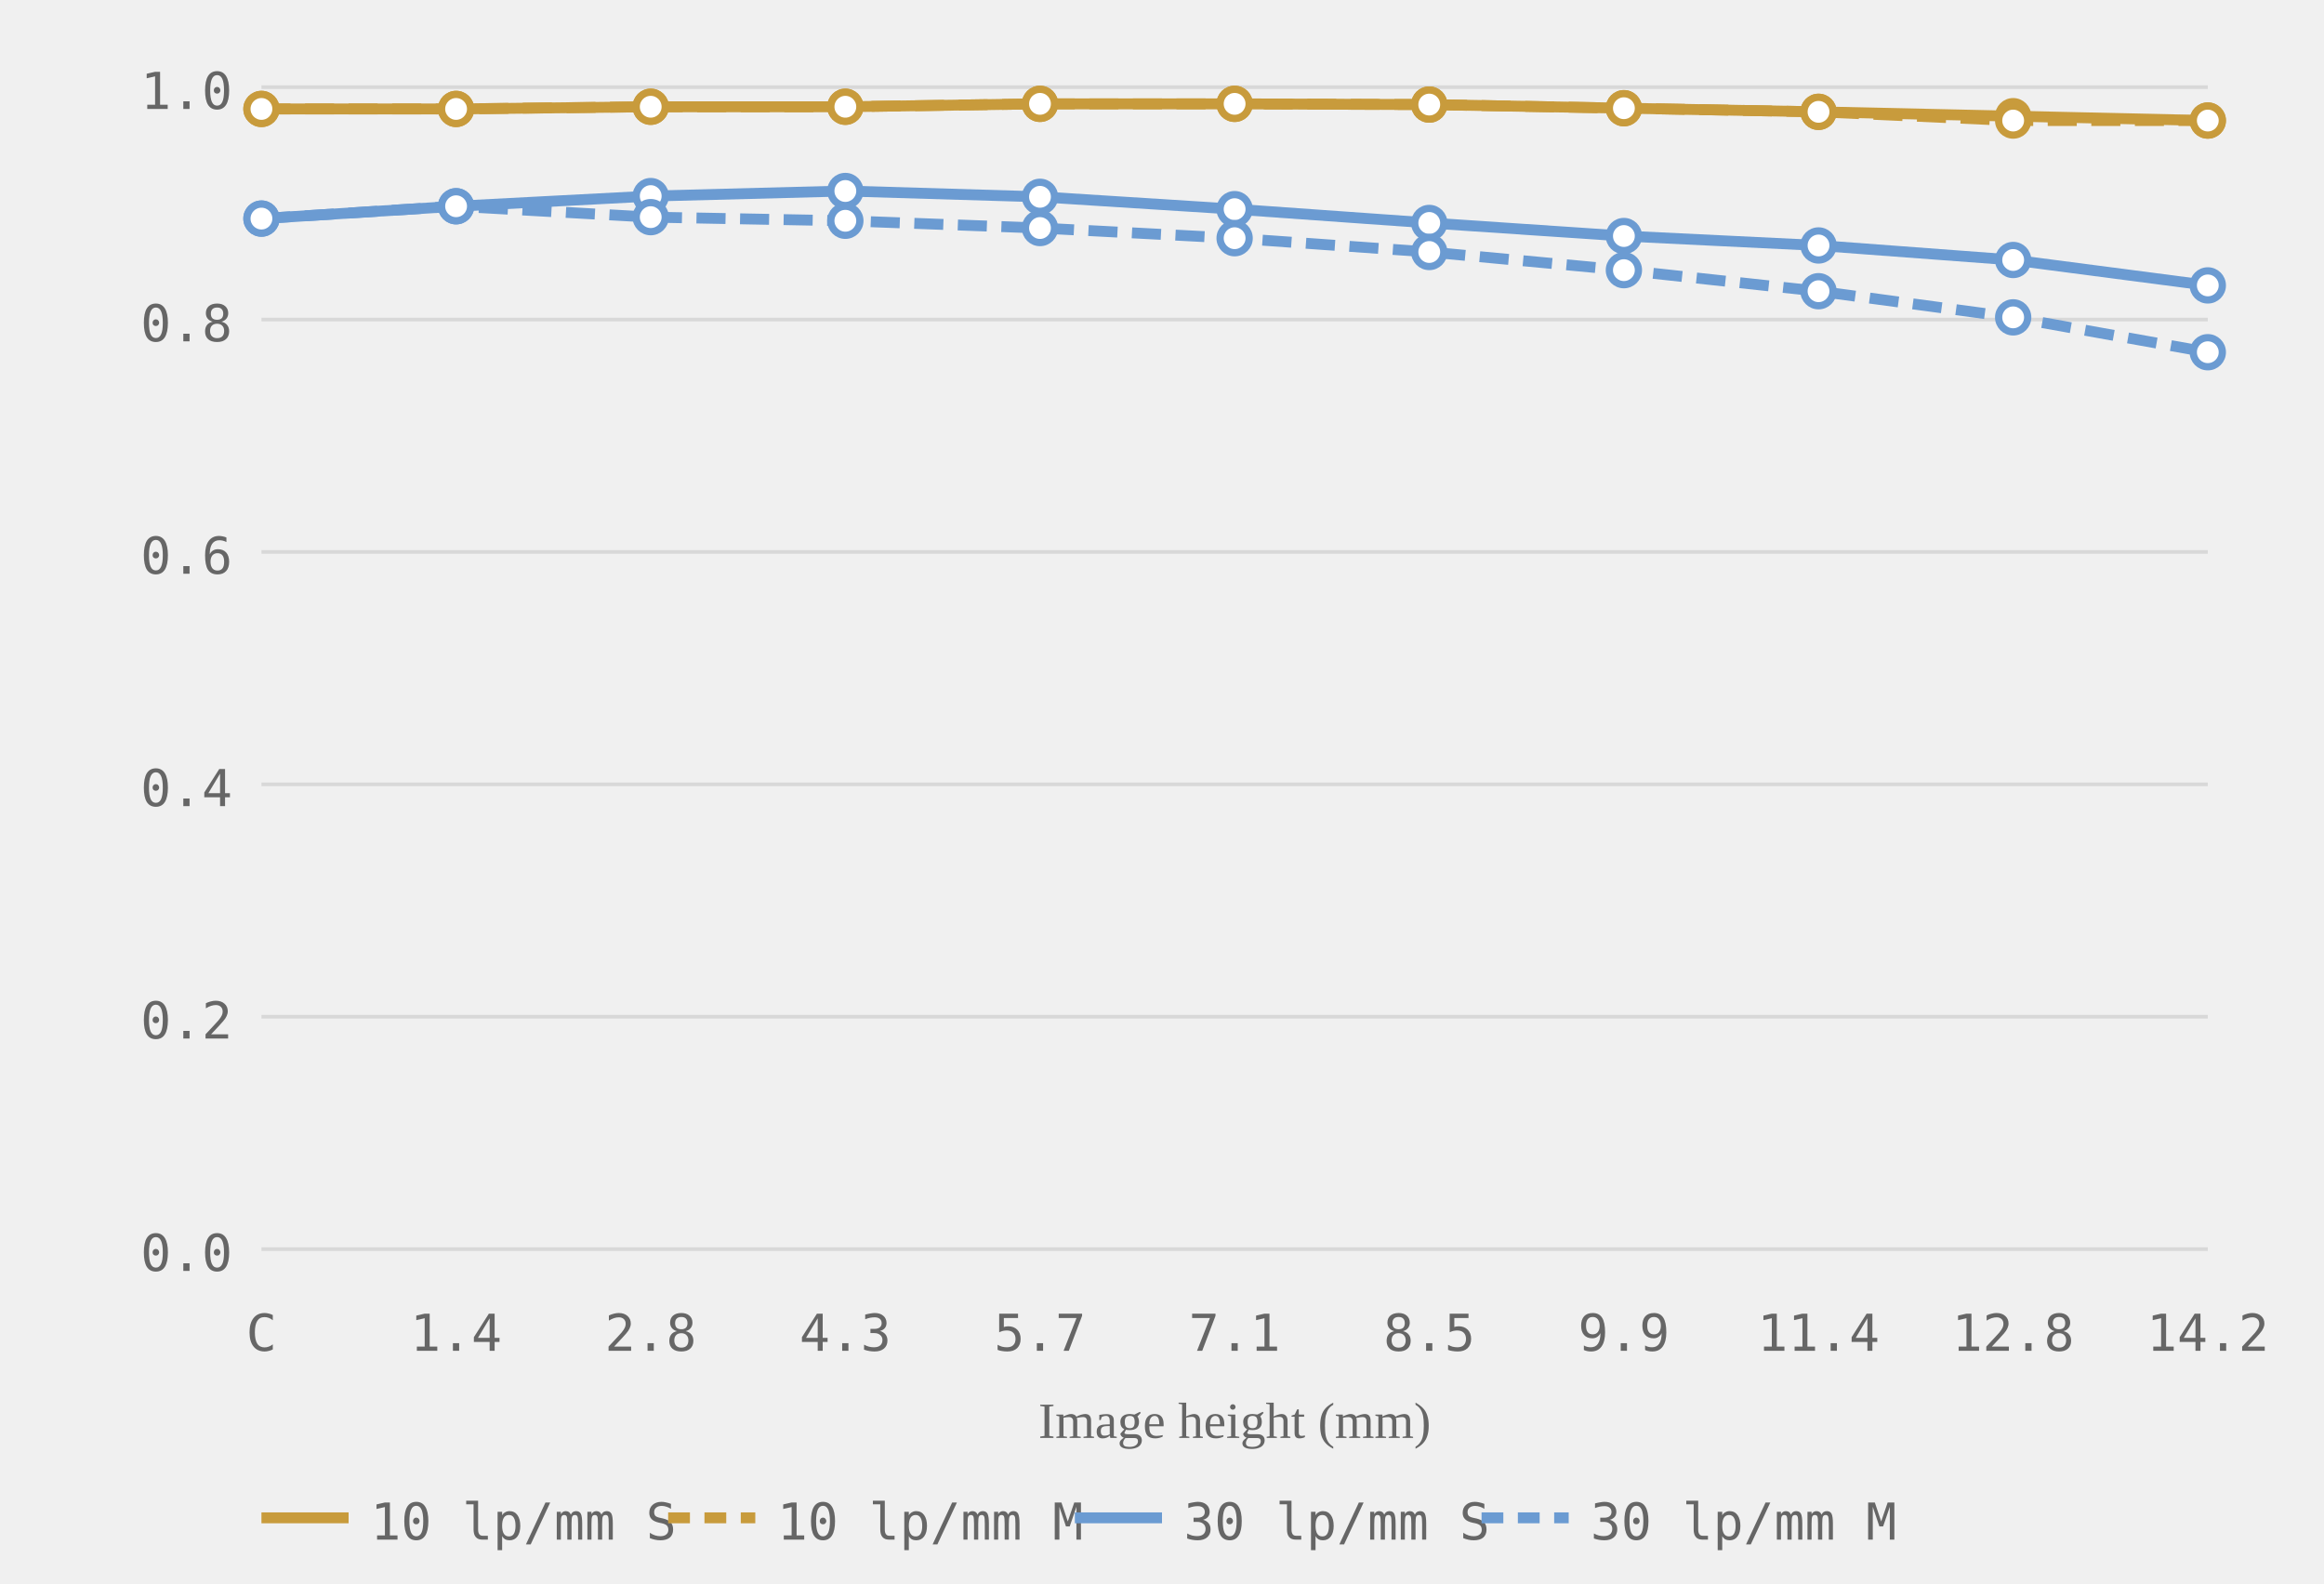
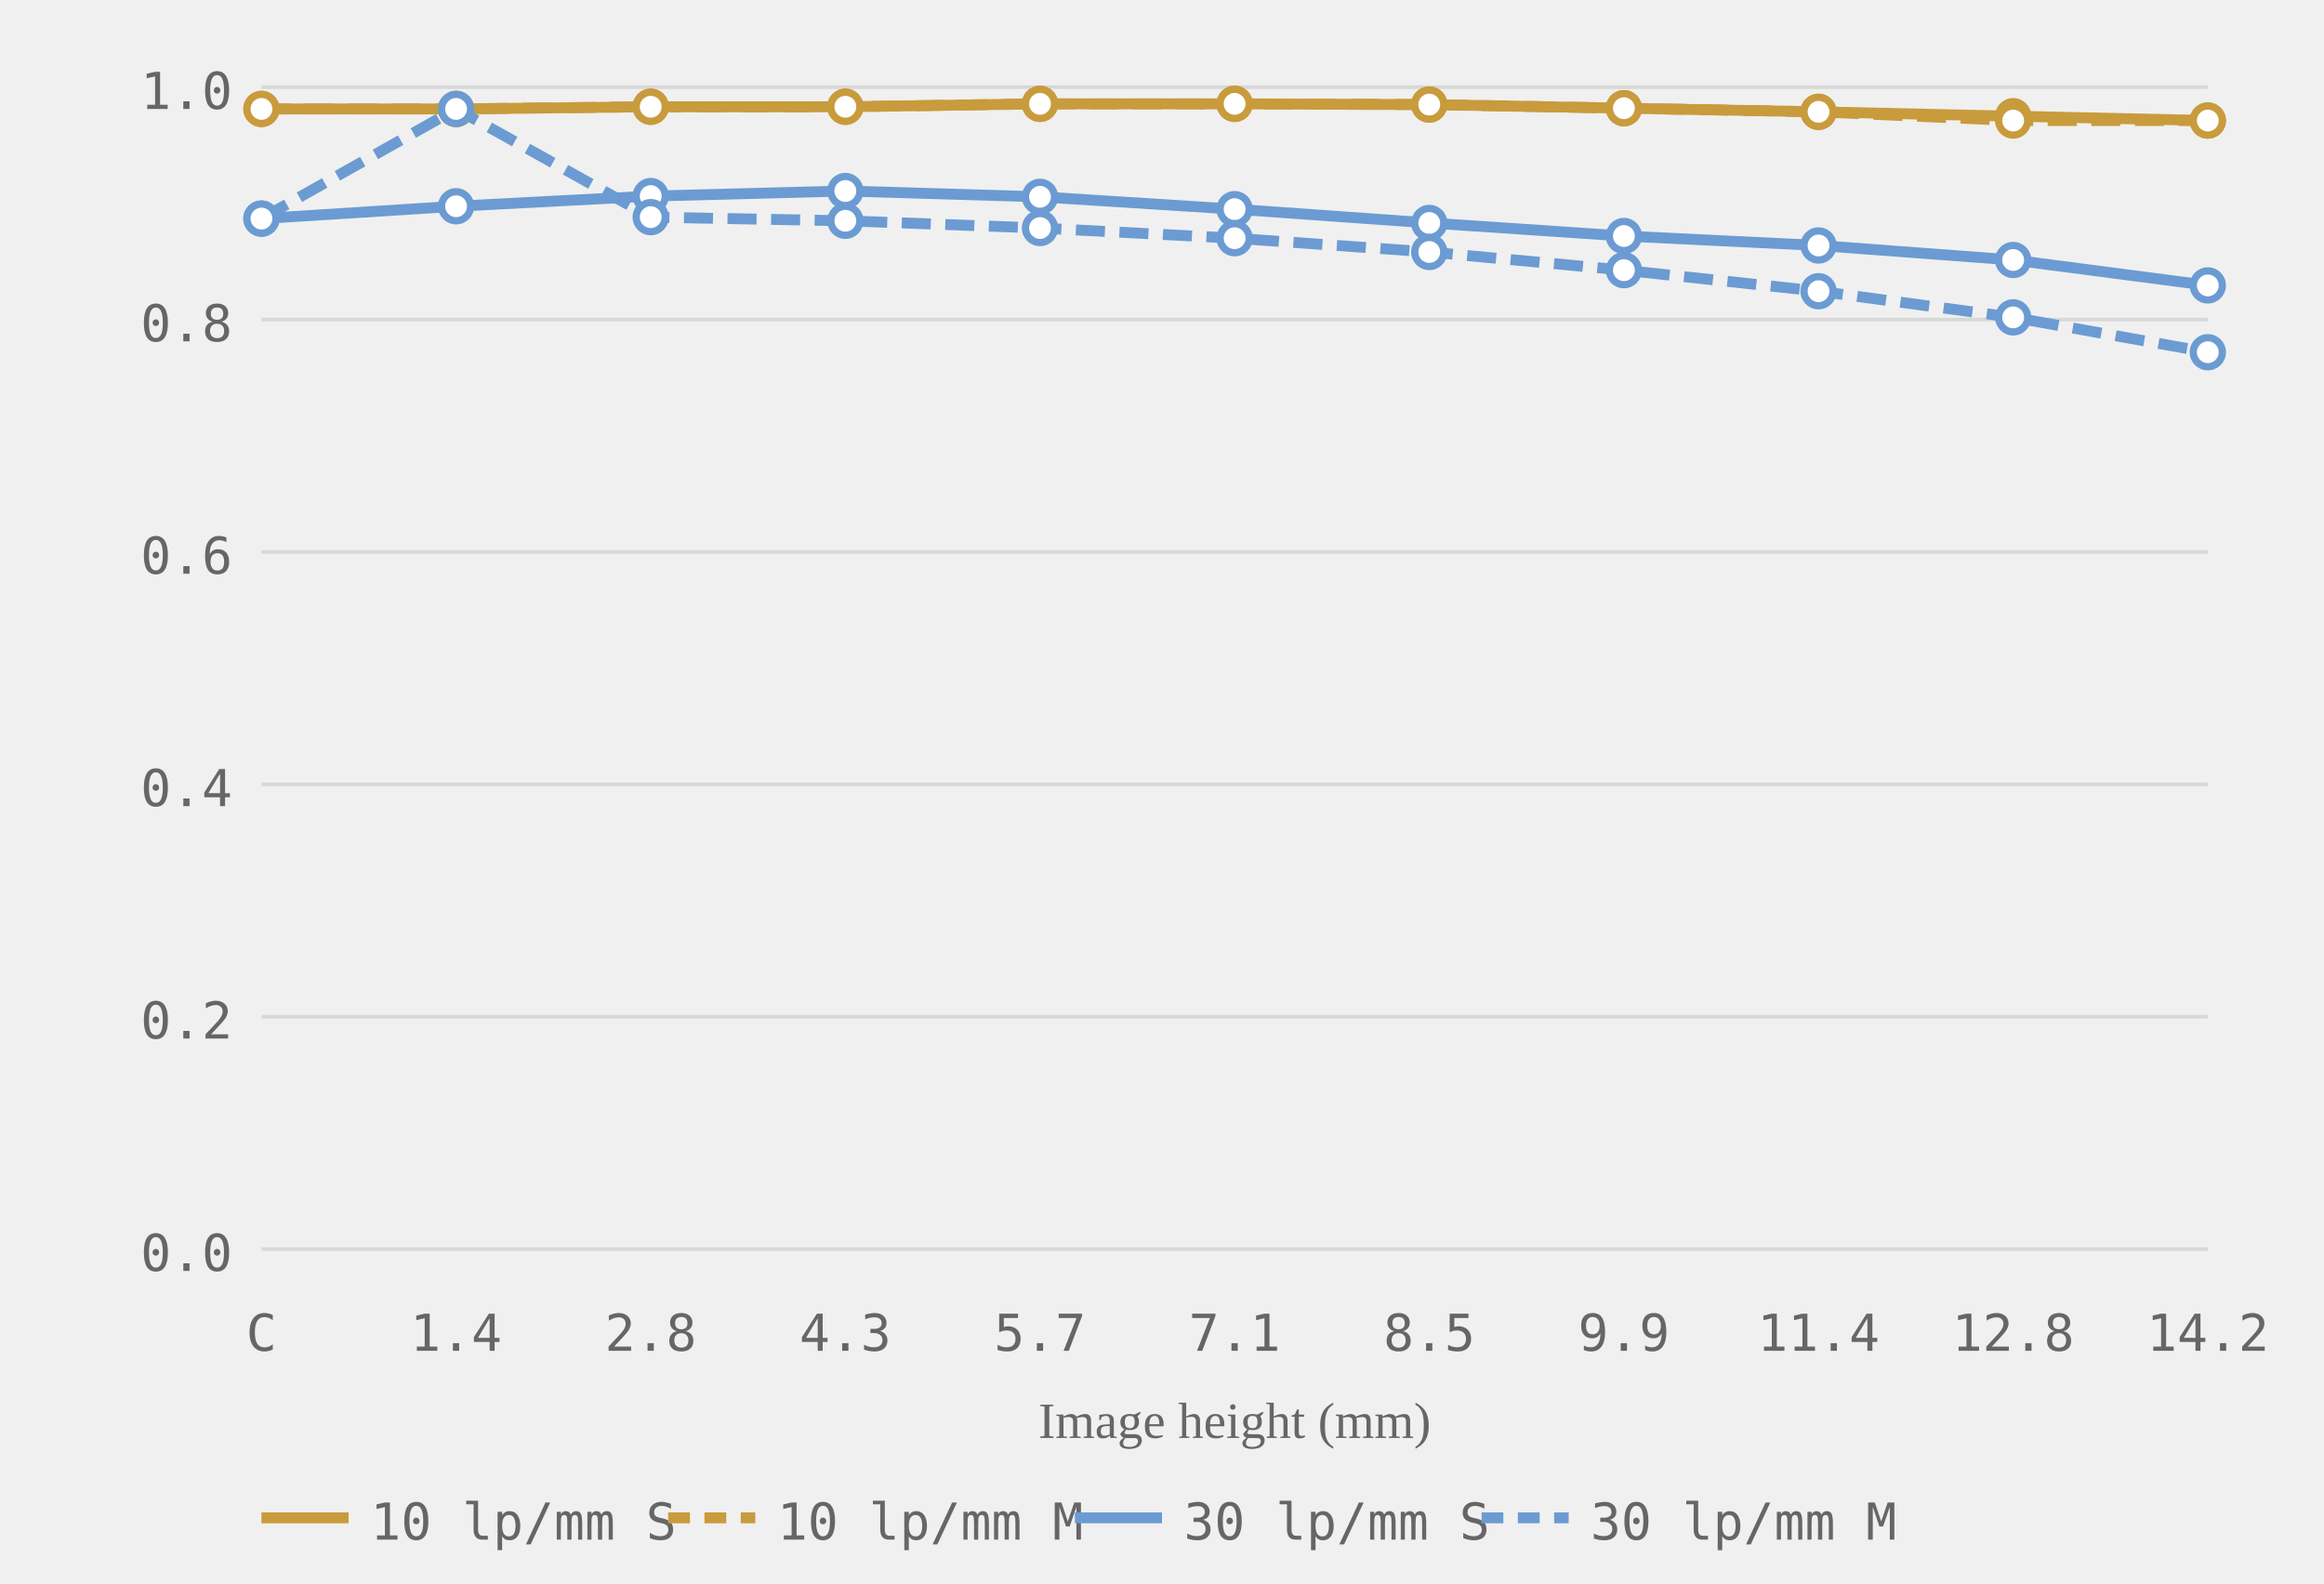
<svg xmlns="http://www.w3.org/2000/svg" viewBox="0 0 320 218" role="img" aria-label="MTF chart, generated from readings">
  <style>.grid-line { stroke: #d8d8d8; stroke-width: 0.5; }.axis-label { font-size: 7px; fill: #666666; font-family: ui-monospace, monospace; }.axis-y { text-anchor: end; }.axis-x { text-anchor: middle; }.axis-title { font-size: 7px; fill: #666666; text-anchor: middle; }.curve { fill: none; stroke-width: 1.5; }.curve-m { stroke-dasharray: 4 2; }.dot { fill: white; stroke-width: 1; }.legend-text { font-size: 7px; fill: #666666; font-family: ui-monospace, monospace; }</style>
  <line class="grid-line" x1="36" y1="172.0" x2="304" y2="172.0" />
  <line class="grid-line" x1="36" y1="140.0" x2="304" y2="140.0" />
  <line class="grid-line" x1="36" y1="108.0" x2="304" y2="108.0" />
  <line class="grid-line" x1="36" y1="76.0" x2="304" y2="76.0" />
  <line class="grid-line" x1="36" y1="44.0" x2="304" y2="44.0" />
  <line class="grid-line" x1="36" y1="12.0" x2="304" y2="12.0" />
  <text class="axis-label axis-y" x="32" y="175.0">0.0</text>
  <text class="axis-label axis-y" x="32" y="143.0">0.2</text>
  <text class="axis-label axis-y" x="32" y="111.0">0.4</text>
  <text class="axis-label axis-y" x="32" y="79.0">0.6</text>
  <text class="axis-label axis-y" x="32" y="47.0">0.8</text>
  <text class="axis-label axis-y" x="32" y="15.0">1.0</text>
  <text class="axis-label axis-x" x="36.0" y="186">C</text>
  <text class="axis-label axis-x" x="62.8" y="186">1.4</text>
  <text class="axis-label axis-x" x="89.6" y="186">2.8</text>
  <text class="axis-label axis-x" x="116.4" y="186">4.3</text>
  <text class="axis-label axis-x" x="143.2" y="186">5.7</text>
  <text class="axis-label axis-x" x="170.0" y="186">7.1</text>
  <text class="axis-label axis-x" x="196.8" y="186">8.5</text>
  <text class="axis-label axis-x" x="223.6" y="186">9.9</text>
  <text class="axis-label axis-x" x="250.4" y="186">11.4</text>
  <text class="axis-label axis-x" x="277.2" y="186">12.8</text>
  <text class="axis-label axis-x" x="304.0" y="186">14.2</text>
  <text class="axis-title" x="170.0" y="198">Image height (mm)</text>
  <polyline class="curve curve-10" style="stroke:#c89b3c" points="36.0,15.0 62.8,15.0 89.6,14.7 116.4,14.7 143.2,14.3 170.0,14.3 196.8,14.4 223.6,14.9 250.4,15.4 277.2,16.0 304.0,16.6" />
  <polyline class="curve curve-10 curve-m" style="stroke:#c89b3c" points="36.0,15.0 62.8,15.0 89.6,14.7 116.4,14.7 143.2,14.3 170.0,14.3 196.8,14.4 223.6,14.9 250.4,15.4 277.2,16.6 304.0,16.6" stroke-dasharray="4 2" />
  <polyline class="curve curve-30" style="stroke:#6b9bd2" points="36.0,30.1 62.8,28.4 89.6,27.0 116.4,26.3 143.2,27.1 170.0,28.8 196.8,30.7 223.6,32.5 250.4,33.8 277.2,35.8 304.0,39.3" />
-   <polyline class="curve curve-30 curve-m" style="stroke:#6b9bd2" points="36.0,30.1 62.8,28.4 89.6,29.9 116.4,30.4 143.2,31.4 170.0,32.8 196.8,34.7 223.6,37.2 250.4,40.1 277.2,43.7 304.0,48.5" stroke-dasharray="4 2" />
+   <polyline class="curve curve-30 curve-m" style="stroke:#6b9bd2" points="36.0,30.1 62.8,15.0 89.6,29.9 116.4,30.4 143.2,31.4 170.0,32.8 196.8,34.7 223.6,37.2 250.4,40.1 277.2,43.7 304.0,48.5" stroke-dasharray="4 2" />
  <circle class="dot dot-10" style="stroke:#c89b3c" cx="36.0" cy="15.0" r="2" />
  <circle class="dot dot-10" style="stroke:#c89b3c" cx="62.8" cy="15.0" r="2" />
  <circle class="dot dot-10" style="stroke:#c89b3c" cx="89.6" cy="14.7" r="2" />
  <circle class="dot dot-10" style="stroke:#c89b3c" cx="116.4" cy="14.7" r="2" />
  <circle class="dot dot-10" style="stroke:#c89b3c" cx="143.2" cy="14.3" r="2" />
  <circle class="dot dot-10" style="stroke:#c89b3c" cx="170.0" cy="14.3" r="2" />
  <circle class="dot dot-10" style="stroke:#c89b3c" cx="196.8" cy="14.4" r="2" />
  <circle class="dot dot-10" style="stroke:#c89b3c" cx="223.6" cy="14.9" r="2" />
  <circle class="dot dot-10" style="stroke:#c89b3c" cx="250.4" cy="15.4" r="2" />
  <circle class="dot dot-10" style="stroke:#c89b3c" cx="277.2" cy="16.0" r="2" />
  <circle class="dot dot-10" style="stroke:#c89b3c" cx="304.0" cy="16.6" r="2" />
  <circle class="dot dot-10" style="stroke:#c89b3c" cx="36.0" cy="15.0" r="2" />
  <circle class="dot dot-10" style="stroke:#c89b3c" cx="62.8" cy="15.0" r="2" />
  <circle class="dot dot-10" style="stroke:#c89b3c" cx="89.6" cy="14.7" r="2" />
  <circle class="dot dot-10" style="stroke:#c89b3c" cx="116.4" cy="14.7" r="2" />
  <circle class="dot dot-10" style="stroke:#c89b3c" cx="143.2" cy="14.3" r="2" />
  <circle class="dot dot-10" style="stroke:#c89b3c" cx="170.0" cy="14.3" r="2" />
  <circle class="dot dot-10" style="stroke:#c89b3c" cx="196.8" cy="14.4" r="2" />
  <circle class="dot dot-10" style="stroke:#c89b3c" cx="223.6" cy="14.9" r="2" />
  <circle class="dot dot-10" style="stroke:#c89b3c" cx="250.4" cy="15.4" r="2" />
  <circle class="dot dot-10" style="stroke:#c89b3c" cx="277.2" cy="16.6" r="2" />
  <circle class="dot dot-10" style="stroke:#c89b3c" cx="304.0" cy="16.6" r="2" />
  <circle class="dot dot-30" style="stroke:#6b9bd2" cx="36.0" cy="30.1" r="2" />
  <circle class="dot dot-30" style="stroke:#6b9bd2" cx="62.8" cy="28.4" r="2" />
  <circle class="dot dot-30" style="stroke:#6b9bd2" cx="89.6" cy="27.0" r="2" />
  <circle class="dot dot-30" style="stroke:#6b9bd2" cx="116.4" cy="26.3" r="2" />
  <circle class="dot dot-30" style="stroke:#6b9bd2" cx="143.2" cy="27.1" r="2" />
  <circle class="dot dot-30" style="stroke:#6b9bd2" cx="170.0" cy="28.8" r="2" />
  <circle class="dot dot-30" style="stroke:#6b9bd2" cx="196.8" cy="30.7" r="2" />
  <circle class="dot dot-30" style="stroke:#6b9bd2" cx="223.6" cy="32.5" r="2" />
  <circle class="dot dot-30" style="stroke:#6b9bd2" cx="250.4" cy="33.8" r="2" />
  <circle class="dot dot-30" style="stroke:#6b9bd2" cx="277.2" cy="35.8" r="2" />
  <circle class="dot dot-30" style="stroke:#6b9bd2" cx="304.0" cy="39.3" r="2" />
  <circle class="dot dot-30" style="stroke:#6b9bd2" cx="36.0" cy="30.1" r="2" />
-   <circle class="dot dot-30" style="stroke:#6b9bd2" cx="62.8" cy="28.4" r="2" />
+   <circle class="dot dot-30" style="stroke:#6b9bd2" cx="62.8" cy="15.0" r="2" />
  <circle class="dot dot-30" style="stroke:#6b9bd2" cx="89.6" cy="29.9" r="2" />
  <circle class="dot dot-30" style="stroke:#6b9bd2" cx="116.4" cy="30.4" r="2" />
  <circle class="dot dot-30" style="stroke:#6b9bd2" cx="143.2" cy="31.4" r="2" />
  <circle class="dot dot-30" style="stroke:#6b9bd2" cx="170.0" cy="32.8" r="2" />
  <circle class="dot dot-30" style="stroke:#6b9bd2" cx="196.8" cy="34.7" r="2" />
  <circle class="dot dot-30" style="stroke:#6b9bd2" cx="223.6" cy="37.2" r="2" />
  <circle class="dot dot-30" style="stroke:#6b9bd2" cx="250.4" cy="40.1" r="2" />
  <circle class="dot dot-30" style="stroke:#6b9bd2" cx="277.2" cy="43.7" r="2" />
  <circle class="dot dot-30" style="stroke:#6b9bd2" cx="304.0" cy="48.5" r="2" />
  <line x1="36" y1="209" x2="48" y2="209" stroke="#c89b3c" stroke-width="1.5" />
  <text class="legend-text" x="51" y="212">10 lp/mm S</text>
  <line x1="92" y1="209" x2="104" y2="209" stroke="#c89b3c" stroke-width="1.5" stroke-dasharray="3 2" />
  <text class="legend-text" x="107" y="212">10 lp/mm M</text>
  <line x1="148" y1="209" x2="160" y2="209" stroke="#6b9bd2" stroke-width="1.5" />
  <text class="legend-text" x="163" y="212">30 lp/mm S</text>
  <line x1="204" y1="209" x2="216" y2="209" stroke="#6b9bd2" stroke-width="1.5" stroke-dasharray="3 2" />
  <text class="legend-text" x="219" y="212">30 lp/mm M</text>
</svg>
